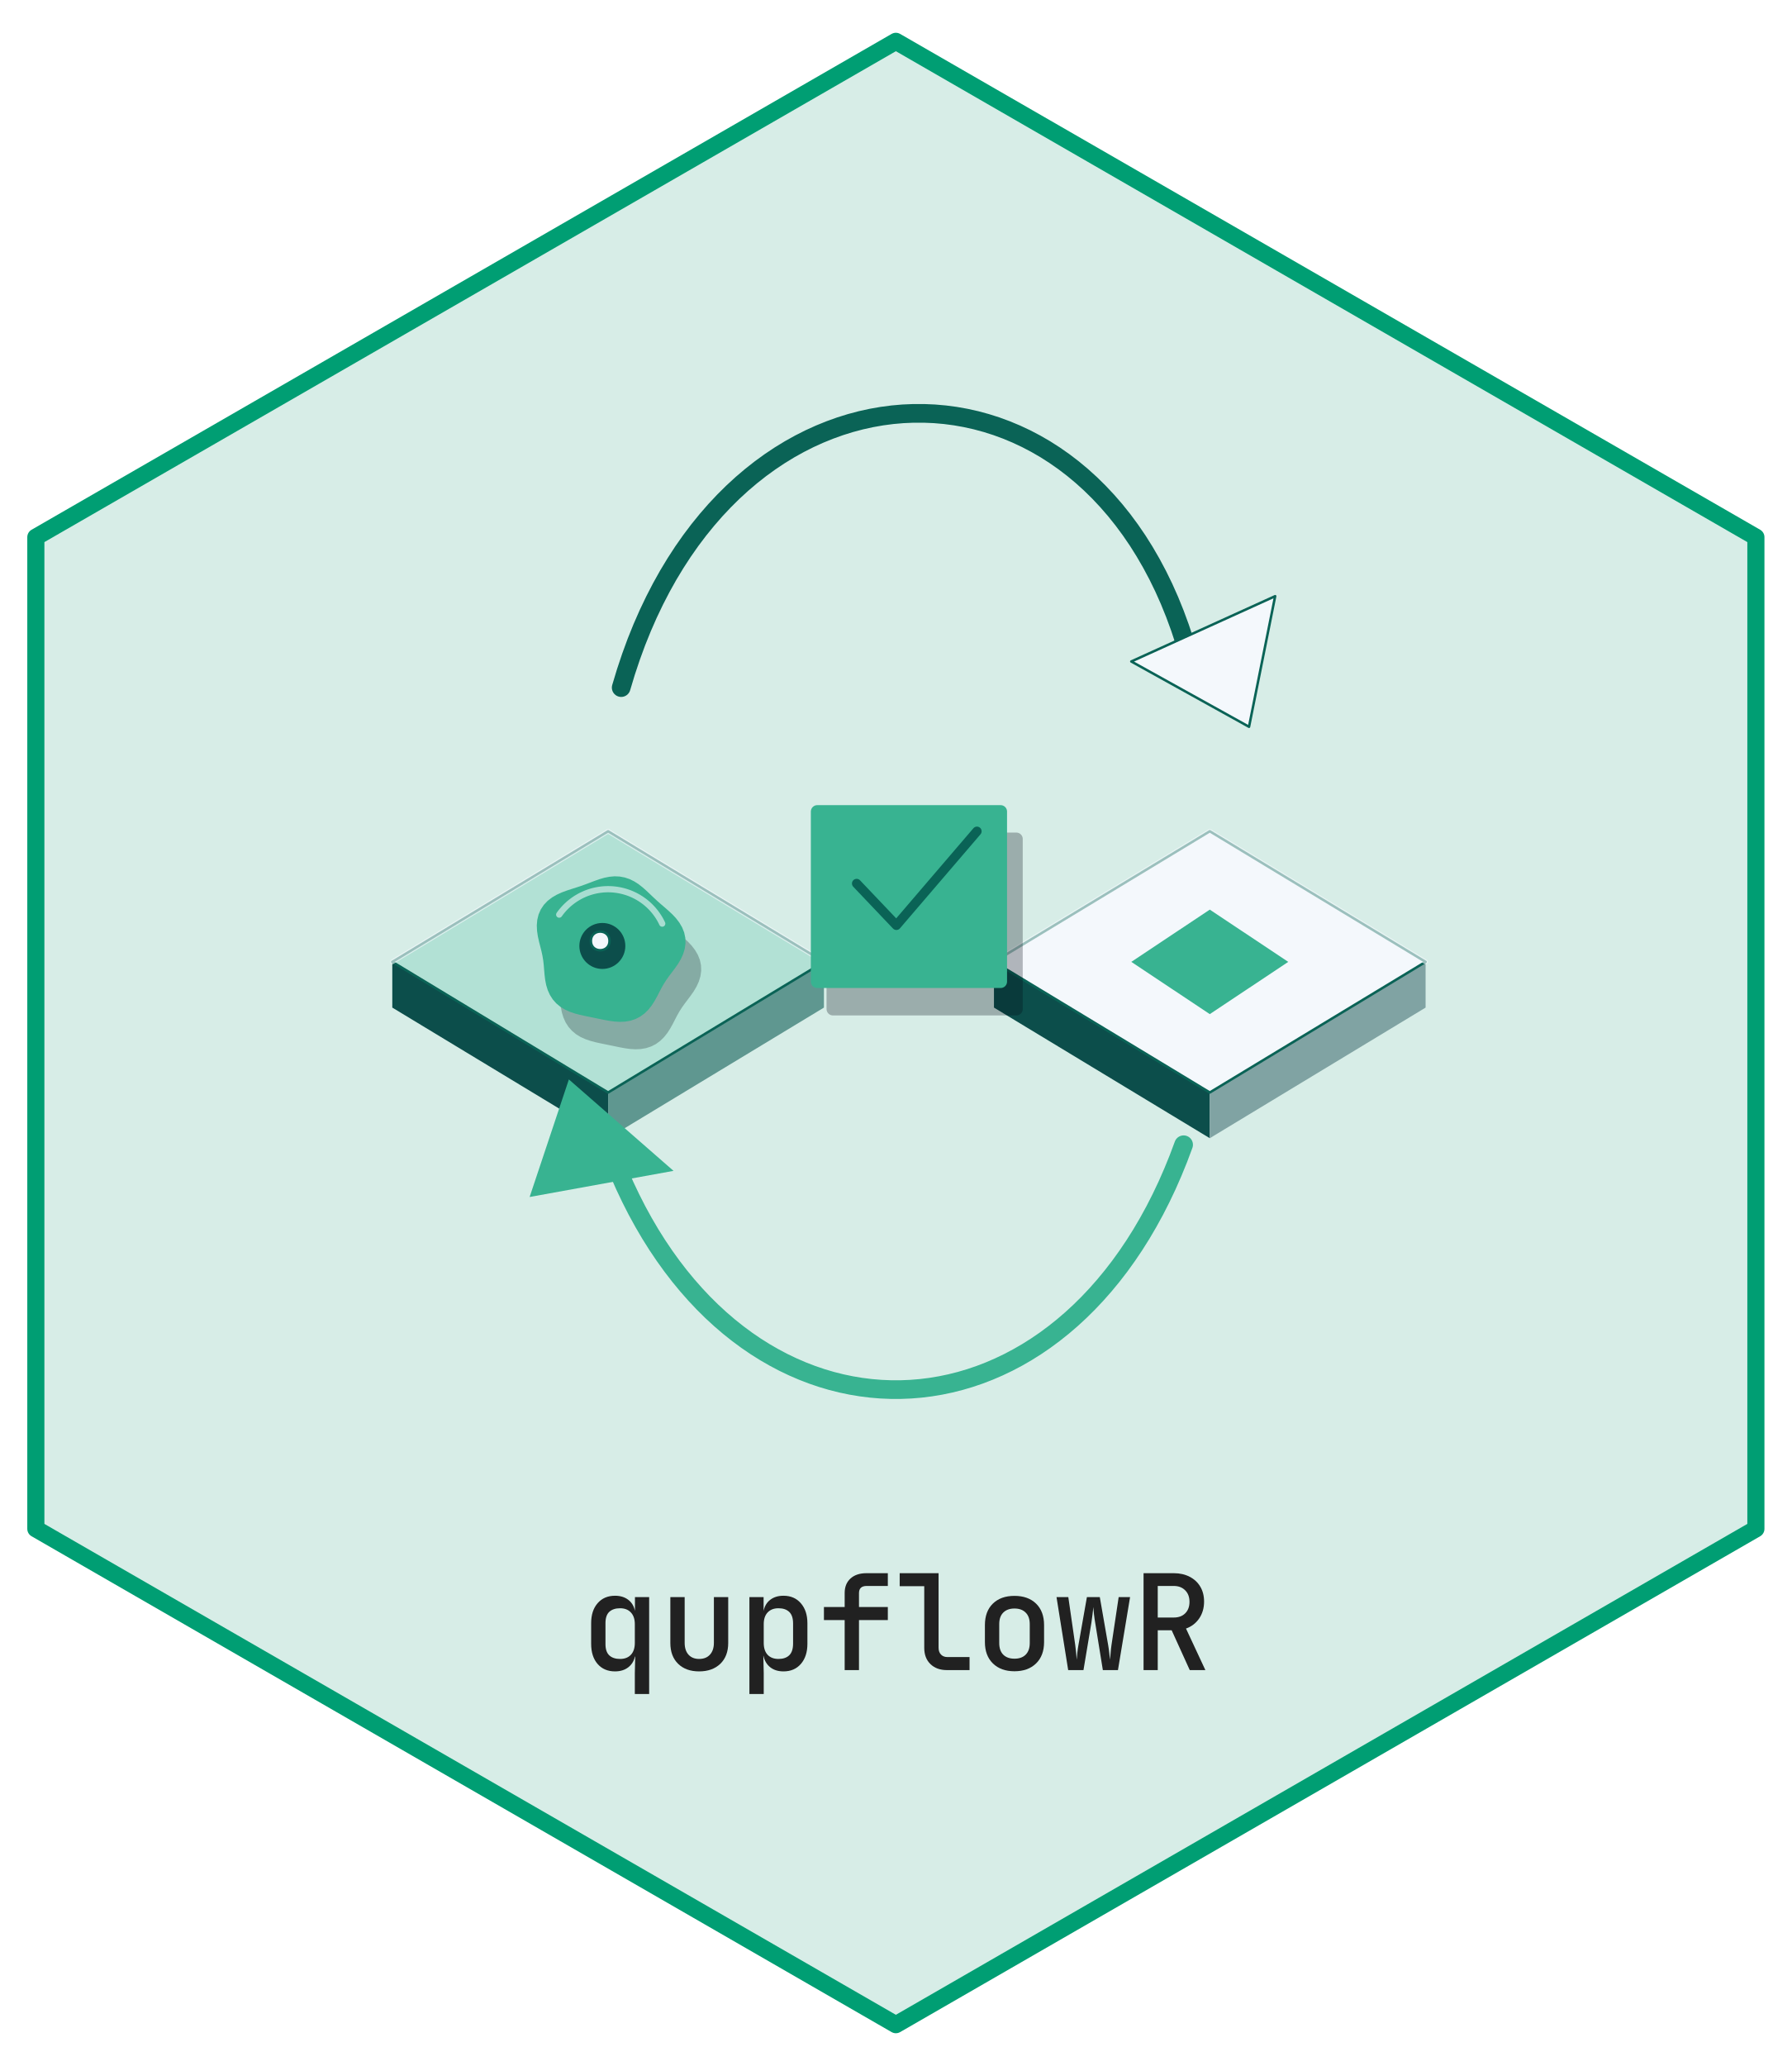
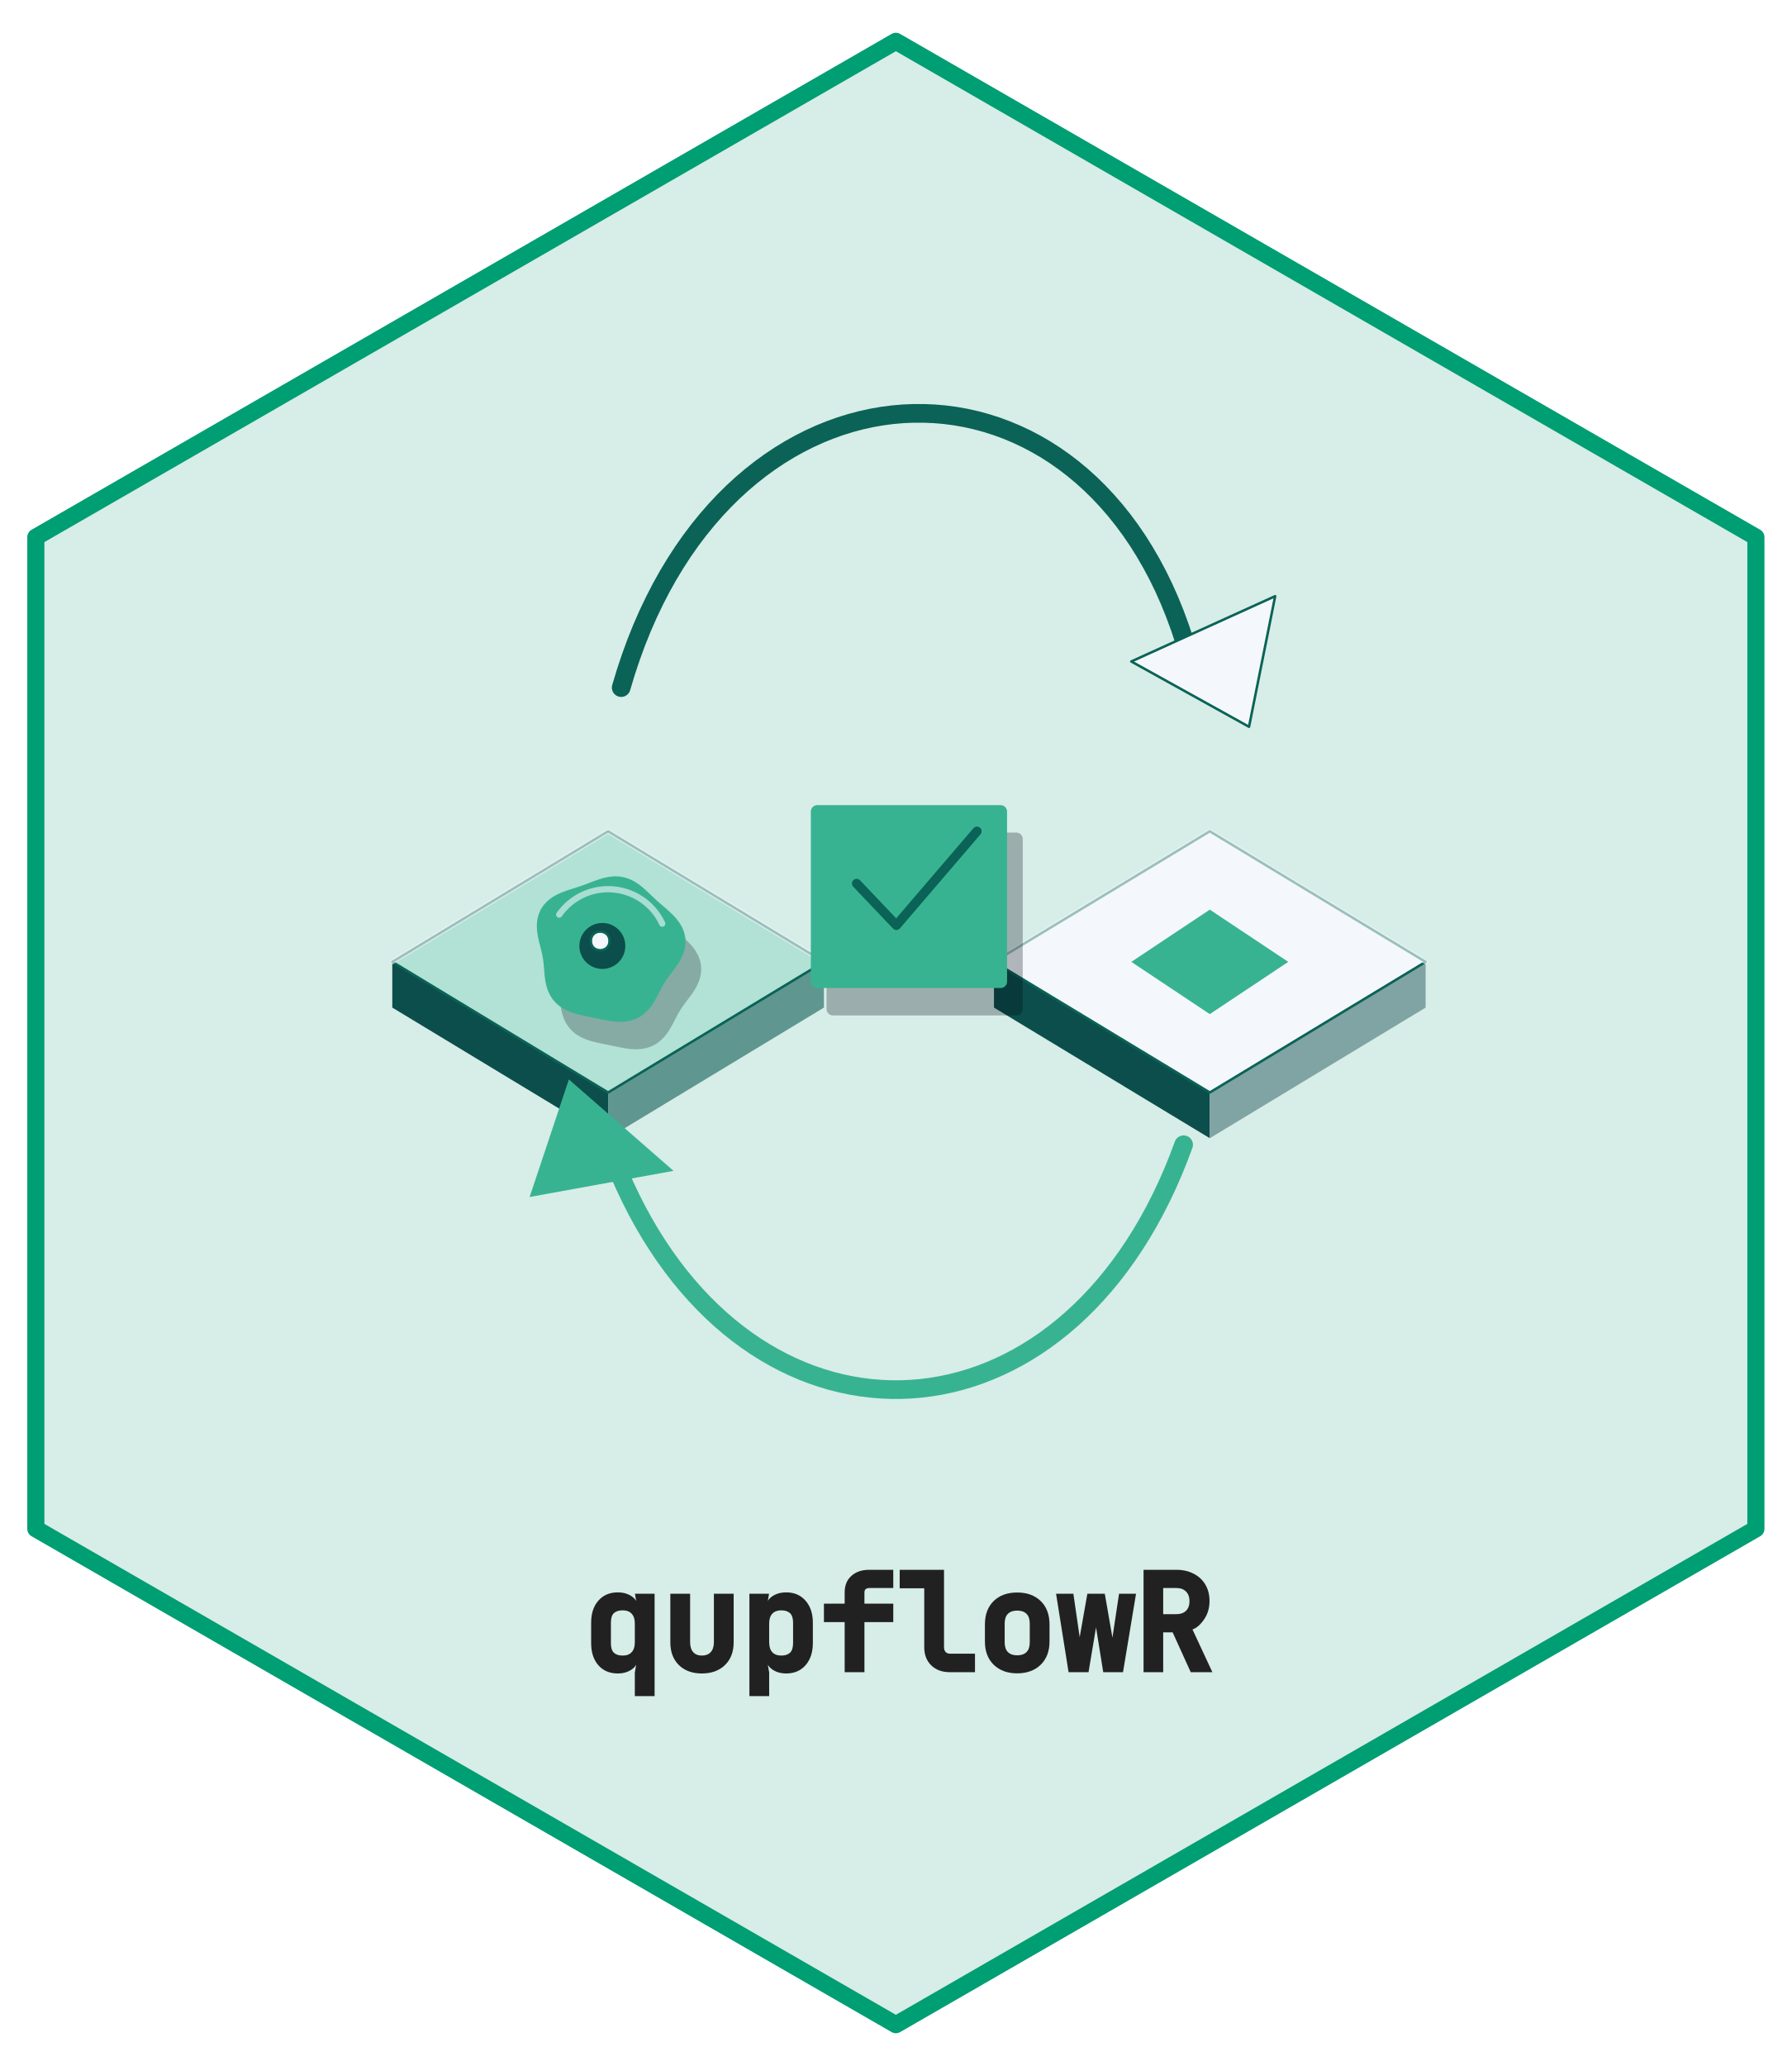
- <svg xmlns="http://www.w3.org/2000/svg" xmlns:xlink="http://www.w3.org/1999/xlink" width="432pt" height="498pt" viewBox="0 0 432 498">
+ <svg xmlns="http://www.w3.org/2000/svg" xmlns:xlink="http://www.w3.org/1999/xlink" width="432" height="498" viewBox="0 0 432 498">
  <defs>
    <g>
      <g id="glyph-0-0">
-         <path d="M 13.062 5.766 L 13.062 0.734 L 13.156 -3.266 L 13.094 -3.266 C 12.832 -2.148 12.281 -1.273 11.438 -0.641 C 10.594 -0.004 9.539 0.312 8.281 0.312 C 6.531 0.312 5.133 -0.281 4.094 -1.469 C 3.051 -2.664 2.531 -4.289 2.531 -6.344 L 2.531 -11.297 C 2.531 -13.328 3.051 -14.938 4.094 -16.125 C 5.133 -17.32 6.531 -17.922 8.281 -17.922 C 9.562 -17.922 10.625 -17.598 11.469 -16.953 C 12.312 -16.316 12.852 -15.422 13.094 -14.266 L 13.094 -17.594 L 16.516 -17.594 L 16.516 5.766 Z M 9.5 -2.688 C 10.613 -2.688 11.484 -3.02 12.109 -3.688 C 12.742 -4.363 13.062 -5.32 13.062 -6.562 L 13.062 -11.078 C 13.062 -12.285 12.742 -13.223 12.109 -13.891 C 11.484 -14.566 10.613 -14.906 9.5 -14.906 C 8.395 -14.906 7.531 -14.617 6.906 -14.047 C 6.289 -13.473 5.984 -12.566 5.984 -11.328 L 5.984 -6.266 C 5.984 -5.035 6.289 -4.129 6.906 -3.547 C 7.531 -2.973 8.395 -2.688 9.5 -2.688 Z M 9.5 -2.688 " />
+         <path d="M 13.062 5.766 L 13.062 0.078 L 13.75 -3.859 L 13.812 -3.844 C 13.895 -2.531 13.453 -1.508 12.484 -0.781 C 11.523 -0.051 10.344 0.312 8.938 0.312 C 6.988 0.312 5.43 -0.348 4.266 -1.672 C 3.109 -3.004 2.531 -4.781 2.531 -7 L 2.531 -11.953 C 2.531 -14.148 3.109 -15.91 4.266 -17.234 C 5.43 -18.566 6.988 -19.234 8.938 -19.234 C 10.363 -19.234 11.562 -18.863 12.531 -18.125 C 13.5 -17.395 13.906 -16.328 13.75 -14.922 L 13.094 -18.906 L 17.828 -18.906 L 17.828 5.766 Z M 10.156 -4 C 11.082 -4 11.797 -4.27 12.297 -4.812 C 12.805 -5.352 13.062 -6.156 13.062 -7.219 L 13.062 -11.734 C 13.062 -12.766 12.805 -13.551 12.297 -14.094 C 11.797 -14.633 11.082 -14.906 10.156 -14.906 C 9.219 -14.906 8.504 -14.68 8.016 -14.234 C 7.535 -13.785 7.297 -13.035 7.297 -11.984 L 7.297 -6.922 C 7.297 -5.879 7.539 -5.129 8.031 -4.672 C 8.52 -4.223 9.227 -4 10.156 -4 Z M 10.156 -4 " />
      </g>
      <g id="glyph-0-1">
-         <path d="M 9.562 0.312 C 7.438 0.312 5.75 -0.297 4.5 -1.516 C 3.25 -2.742 2.625 -4.414 2.625 -6.531 L 2.625 -17.594 L 6.078 -17.594 L 6.078 -6.562 C 6.078 -5.363 6.383 -4.414 7 -3.719 C 7.625 -3.031 8.477 -2.688 9.562 -2.688 C 10.676 -2.688 11.547 -3.031 12.172 -3.719 C 12.805 -4.414 13.125 -5.363 13.125 -6.562 L 13.125 -17.594 L 16.578 -17.594 L 16.578 -6.531 C 16.578 -4.414 15.941 -2.742 14.672 -1.516 C 13.398 -0.297 11.695 0.312 9.562 0.312 Z M 9.562 0.312 " />
+         <path d="M 10.219 0.312 C 7.914 0.312 6.07 -0.359 4.688 -1.703 C 3.312 -3.055 2.625 -4.883 2.625 -7.188 L 2.625 -18.906 L 7.391 -18.906 L 7.391 -7.219 C 7.391 -6.188 7.641 -5.391 8.141 -4.828 C 8.641 -4.273 9.332 -4 10.219 -4 C 11.133 -4 11.848 -4.273 12.359 -4.828 C 12.867 -5.391 13.125 -6.188 13.125 -7.219 L 13.125 -18.906 L 17.891 -18.906 L 17.891 -7.188 C 17.891 -4.883 17.188 -3.055 15.781 -1.703 C 14.383 -0.359 12.531 0.312 10.219 0.312 Z M 10.219 0.312 " />
      </g>
      <g id="glyph-0-2">
-         <path d="M 2.688 5.766 L 2.688 -17.594 L 6.109 -17.594 L 6.109 -14.266 C 6.348 -15.422 6.883 -16.316 7.719 -16.953 C 8.562 -17.598 9.625 -17.922 10.906 -17.922 C 12.656 -17.922 14.051 -17.316 15.094 -16.109 C 16.145 -14.898 16.672 -13.297 16.672 -11.297 L 16.672 -6.344 C 16.672 -4.312 16.145 -2.691 15.094 -1.484 C 14.051 -0.285 12.656 0.312 10.906 0.312 C 9.625 0.312 8.555 -0.02 7.703 -0.688 C 6.859 -1.363 6.316 -2.285 6.078 -3.453 L 6.047 -3.453 L 6.141 0.734 L 6.141 5.766 Z M 9.703 -2.688 C 10.805 -2.688 11.664 -2.977 12.281 -3.562 C 12.906 -4.156 13.219 -5.102 13.219 -6.406 L 13.219 -11.234 C 13.219 -12.516 12.906 -13.445 12.281 -14.031 C 11.664 -14.613 10.805 -14.906 9.703 -14.906 C 8.586 -14.906 7.711 -14.566 7.078 -13.891 C 6.453 -13.223 6.141 -12.285 6.141 -11.078 L 6.141 -6.562 C 6.141 -5.32 6.453 -4.363 7.078 -3.688 C 7.711 -3.02 8.586 -2.688 9.703 -2.688 Z M 9.703 -2.688 " />
+         <path d="M 2.688 5.766 L 2.688 -18.906 L 7.422 -18.906 L 6.766 -14.922 C 6.609 -16.328 7.008 -17.395 7.969 -18.125 C 8.938 -18.863 10.133 -19.234 11.562 -19.234 C 13.508 -19.234 15.066 -18.562 16.234 -17.219 C 17.398 -15.875 17.984 -14.117 17.984 -11.953 L 17.984 -7 C 17.984 -4.801 17.398 -3.031 16.234 -1.688 C 15.066 -0.352 13.508 0.312 11.562 0.312 C 10.125 0.312 8.922 -0.07 7.953 -0.844 C 6.984 -1.613 6.566 -2.691 6.703 -4.078 L 6.734 -4.078 L 7.453 0.078 L 7.453 5.766 Z M 10.359 -4 C 11.285 -4 11.992 -4.227 12.484 -4.688 C 12.973 -5.156 13.219 -5.945 13.219 -7.062 L 13.219 -11.891 C 13.219 -12.984 12.973 -13.758 12.484 -14.219 C 11.992 -14.676 11.285 -14.906 10.359 -14.906 C 9.43 -14.906 8.711 -14.633 8.203 -14.094 C 7.703 -13.551 7.453 -12.766 7.453 -11.734 L 7.453 -7.219 C 7.453 -6.156 7.703 -5.352 8.203 -4.812 C 8.711 -4.27 9.43 -4 10.359 -4 Z M 10.359 -4 " />
      </g>
      <g id="glyph-0-3">
-         <path d="M 6.656 0 L 6.656 -12.062 L 1.656 -12.062 L 1.656 -15.203 L 6.656 -15.203 L 6.656 -18.594 C 6.656 -20.062 7.125 -21.223 8.062 -22.078 C 9 -22.93 10.281 -23.359 11.906 -23.359 L 17.062 -23.359 L 17.062 -20.281 L 11.969 -20.281 C 10.727 -20.281 10.109 -19.707 10.109 -18.562 L 10.109 -15.203 L 17.062 -15.203 L 17.062 -12.062 L 10.109 -12.062 L 10.109 0 Z M 6.656 0 " />
+         <path d="M 6.656 0 L 6.656 -12.062 L 1.656 -12.062 L 1.656 -16.516 L 6.656 -16.516 L 6.656 -19.25 C 6.656 -20.914 7.191 -22.234 8.266 -23.203 C 9.336 -24.18 10.77 -24.672 12.562 -24.672 L 18.375 -24.672 L 18.375 -20.281 L 12.625 -20.281 C 11.82 -20.281 11.422 -19.926 11.422 -19.219 L 11.422 -16.516 L 18.375 -16.516 L 18.375 -12.062 L 11.422 -12.062 L 11.422 0 Z M 6.656 0 " />
      </g>
      <g id="glyph-0-4">
-         <path d="M 12.312 0 C 10.656 0 9.328 -0.484 8.328 -1.453 C 7.336 -2.422 6.844 -3.719 6.844 -5.344 L 6.844 -20.219 L 0.922 -20.219 L 0.922 -23.359 L 10.297 -23.359 L 10.297 -5.406 C 10.297 -4.707 10.488 -4.156 10.875 -3.75 C 11.258 -3.344 11.785 -3.141 12.453 -3.141 L 17.766 -3.141 L 17.766 0 Z M 12.312 0 " />
+         <path d="M 12.969 0 C 11.133 0 9.656 -0.547 8.531 -1.641 C 7.406 -2.734 6.844 -4.188 6.844 -6 L 6.844 -20.219 L 0.922 -20.219 L 0.922 -24.672 L 11.609 -24.672 L 11.609 -6.062 C 11.609 -5.539 11.738 -5.141 12 -4.859 C 12.258 -4.586 12.629 -4.453 13.109 -4.453 L 19.078 -4.453 L 19.078 0 Z M 12.969 0 " />
      </g>
      <g id="glyph-0-5">
-         <path d="M 9.594 0.281 C 7.426 0.281 5.695 -0.344 4.406 -1.594 C 3.113 -2.852 2.469 -4.57 2.469 -6.75 L 2.469 -10.844 C 2.469 -13.039 3.102 -14.766 4.375 -16.016 C 5.656 -17.266 7.395 -17.891 9.594 -17.891 C 11.789 -17.891 13.531 -17.266 14.812 -16.016 C 16.094 -14.766 16.734 -13.039 16.734 -10.844 L 16.734 -6.75 C 16.734 -4.57 16.086 -2.852 14.797 -1.594 C 13.504 -0.344 11.77 0.281 9.594 0.281 Z M 9.594 -2.75 C 10.75 -2.75 11.648 -3.07 12.297 -3.719 C 12.953 -4.375 13.281 -5.312 13.281 -6.531 L 13.281 -11.078 C 13.281 -12.285 12.953 -13.211 12.297 -13.859 C 11.648 -14.516 10.75 -14.844 9.594 -14.844 C 8.445 -14.844 7.547 -14.516 6.891 -13.859 C 6.242 -13.211 5.922 -12.285 5.922 -11.078 L 5.922 -6.531 C 5.922 -5.312 6.242 -4.375 6.891 -3.719 C 7.547 -3.07 8.445 -2.75 9.594 -2.75 Z M 9.594 -2.75 " />
+         <path d="M 10.25 0.281 C 7.906 0.281 6.02 -0.406 4.594 -1.781 C 3.176 -3.164 2.469 -5.039 2.469 -7.406 L 2.469 -11.5 C 2.469 -13.883 3.172 -15.766 4.578 -17.141 C 5.984 -18.516 7.875 -19.203 10.25 -19.203 C 12.625 -19.203 14.516 -18.516 15.922 -17.141 C 17.336 -15.766 18.047 -13.883 18.047 -11.5 L 18.047 -7.406 C 18.047 -5.039 17.332 -3.164 15.906 -1.781 C 14.488 -0.406 12.602 0.281 10.25 0.281 Z M 10.25 -4.062 C 11.227 -4.062 11.977 -4.32 12.5 -4.844 C 13.02 -5.363 13.281 -6.145 13.281 -7.188 L 13.281 -11.734 C 13.281 -12.766 13.02 -13.539 12.5 -14.062 C 11.977 -14.582 11.227 -14.844 10.25 -14.844 C 9.281 -14.844 8.535 -14.582 8.016 -14.062 C 7.492 -13.539 7.234 -12.766 7.234 -11.734 L 7.234 -7.188 C 7.234 -6.145 7.492 -5.363 8.016 -4.844 C 8.535 -4.32 9.281 -4.062 10.25 -4.062 Z M 10.25 -4.062 " />
      </g>
      <g id="glyph-0-6">
-         <path d="M 3.547 0 L 0.734 -17.594 L 3.578 -17.594 L 5.25 -6.016 C 5.332 -5.441 5.406 -4.816 5.469 -4.141 C 5.531 -3.473 5.57 -2.926 5.594 -2.5 C 5.633 -2.926 5.688 -3.473 5.75 -4.141 C 5.82 -4.816 5.91 -5.441 6.016 -6.016 L 8.062 -17.594 L 11.172 -17.594 L 13.188 -6.016 C 13.289 -5.441 13.379 -4.816 13.453 -4.141 C 13.523 -3.473 13.582 -2.926 13.625 -2.5 C 13.676 -2.926 13.727 -3.473 13.781 -4.141 C 13.832 -4.816 13.898 -5.441 13.984 -6.016 L 15.719 -17.594 L 18.469 -17.594 L 15.547 0 L 11.906 0 L 10.047 -11.484 C 9.941 -12.086 9.848 -12.75 9.766 -13.469 C 9.691 -14.195 9.633 -14.773 9.594 -15.203 C 9.57 -14.773 9.516 -14.195 9.422 -13.469 C 9.328 -12.75 9.238 -12.086 9.156 -11.484 L 7.234 0 Z M 3.547 0 " />
+         <path d="M 3.641 0 L 0.625 -18.906 L 4.797 -18.906 L 6.562 -6.766 C 6.645 -6.18 6.719 -5.547 6.781 -4.859 C 6.844 -4.18 6.664 -3.613 6.25 -3.156 C 5.852 -3.625 5.688 -4.195 5.75 -4.875 C 5.82 -5.562 5.914 -6.195 6.031 -6.781 L 8.172 -18.906 L 12.375 -18.906 L 14.484 -6.781 C 14.598 -6.195 14.691 -5.562 14.766 -4.875 C 14.836 -4.195 14.676 -3.625 14.281 -3.156 C 13.895 -3.625 13.727 -4.195 13.781 -4.875 C 13.832 -5.551 13.898 -6.18 13.984 -6.766 L 15.812 -18.906 L 19.906 -18.906 L 16.766 0 L 12 0 L 10.062 -12.031 C 9.945 -12.645 9.848 -13.316 9.766 -14.047 C 9.691 -14.785 9.852 -15.391 10.25 -15.859 C 10.664 -15.391 10.828 -14.785 10.734 -14.047 C 10.641 -13.316 10.551 -12.648 10.469 -12.047 L 8.453 0 Z M 3.641 0 " />
      </g>
      <g id="glyph-0-7">
-         <path d="M 2.719 0 L 2.719 -23.359 L 10.016 -23.359 C 11.461 -23.359 12.734 -23.07 13.828 -22.5 C 14.93 -21.938 15.785 -21.145 16.391 -20.125 C 17.004 -19.102 17.312 -17.898 17.312 -16.516 C 17.312 -14.953 16.914 -13.594 16.125 -12.438 C 15.332 -11.289 14.273 -10.484 12.953 -10.016 L 17.625 0 L 13.859 0 L 9.5 -9.594 L 6.141 -9.594 L 6.141 0 Z M 6.141 -12.672 L 10.016 -12.672 C 11.172 -12.672 12.086 -13.008 12.766 -13.688 C 13.453 -14.375 13.797 -15.297 13.797 -16.453 C 13.797 -17.617 13.445 -18.547 12.75 -19.234 C 12.062 -19.93 11.148 -20.281 10.016 -20.281 L 6.141 -20.281 Z M 6.141 -12.672 " />
+         <path d="M 2.719 0 L 2.719 -24.672 L 10.672 -24.672 C 12.223 -24.672 13.598 -24.359 14.797 -23.734 C 16.004 -23.117 16.941 -22.25 17.609 -21.125 C 18.285 -20 18.625 -18.68 18.625 -17.172 C 18.625 -15.473 18.188 -13.988 17.312 -12.719 C 16.445 -11.457 15.516 -10.648 14.516 -10.297 L 19.312 0 L 14.094 0 L 9.734 -9.594 L 7.453 -9.594 L 7.453 0 Z M 7.453 -13.984 L 10.672 -13.984 C 11.648 -13.984 12.414 -14.258 12.969 -14.812 C 13.52 -15.363 13.797 -16.129 13.797 -17.109 C 13.797 -18.098 13.516 -18.875 12.953 -19.438 C 12.391 -20 11.629 -20.281 10.672 -20.281 L 7.453 -20.281 Z M 7.453 -13.984 " />
      </g>
    </g>
  </defs>
  <path fill-rule="nonzero" fill="rgb(84.314%, 92.941%, 90.588%)" fill-opacity="1" stroke-width="4.125" stroke-linecap="round" stroke-linejoin="round" stroke="rgb(0%, 61.961%, 45.098%)" stroke-opacity="1" stroke-miterlimit="10" d="M 216 9.961 L 423.359 129.48 L 423.359 368.52 L 216 488.039 L 8.641 368.52 L 8.641 129.48 Z M 216 9.961 " />
  <path fill-rule="nonzero" fill="rgb(4.706%, 30.588%, 29.412%)" fill-opacity="1" d="M 94.586 231.855 L 146.621 263.34 L 146.621 274.359 L 94.586 242.875 Z M 94.586 231.855 " />
  <path fill-rule="nonzero" fill="rgb(37.255%, 59.216%, 56.471%)" fill-opacity="1" d="M 146.621 263.34 L 198.656 231.855 L 198.656 242.875 L 146.621 274.359 Z M 146.621 263.34 " />
  <path fill-rule="nonzero" fill="rgb(69.804%, 88.235%, 83.529%)" fill-opacity="1" stroke-width="0.6" stroke-linecap="round" stroke-linejoin="round" stroke="rgb(3.922%, 38.824%, 33.725%)" stroke-opacity="1" stroke-miterlimit="10" d="M 94.586 231.855 L 146.621 200.375 L 198.656 231.855 L 146.621 263.34 Z M 94.586 231.855 " />
  <path fill="none" stroke-width="1.125" stroke-linecap="round" stroke-linejoin="round" stroke="rgb(95.686%, 97.255%, 98.824%)" stroke-opacity="0.62" stroke-miterlimit="10" d="M 94.586 231.855 L 146.621 200.375 L 198.656 231.855 " />
  <path fill-rule="nonzero" fill="rgb(1.176%, 3.922%, 7.059%)" fill-opacity="0.251" d="M 168.879 235.32 L 169.062 234.004 L 169.016 232.68 L 168.742 231.383 L 168.25 230.152 L 167.578 229.004 L 166.77 227.953 L 165.875 227 L 164.941 226.125 L 164.008 225.309 L 163.094 224.52 L 162.211 223.742 L 161.355 222.949 L 160.508 222.137 L 159.641 221.32 L 158.734 220.516 L 157.77 219.754 L 156.727 219.082 L 155.609 218.527 L 154.426 218.125 L 153.199 217.898 L 151.953 217.844 L 150.711 217.949 L 149.496 218.191 L 148.316 218.535 L 147.18 218.934 L 146.07 219.355 L 144.977 219.77 L 143.879 220.16 L 142.758 220.531 L 141.605 220.895 L 140.418 221.285 L 139.211 221.734 L 138.016 222.277 L 136.867 222.949 L 135.816 223.766 L 134.902 224.73 L 134.168 225.832 L 133.641 227.051 L 133.324 228.344 L 133.211 229.676 L 133.27 231.004 L 133.465 232.305 L 133.738 233.551 L 134.043 234.742 L 134.332 235.887 L 134.574 237 L 134.758 238.105 L 134.883 239.23 L 134.98 240.383 L 135.082 241.578 L 135.23 242.805 L 135.473 244.043 L 135.844 245.266 L 136.371 246.438 L 137.059 247.516 L 137.91 248.473 L 138.895 249.293 L 139.984 249.961 L 141.148 250.488 L 142.348 250.898 L 143.559 251.223 L 144.762 251.488 L 145.949 251.73 L 147.125 251.973 L 148.305 252.215 L 149.496 252.461 L 150.711 252.684 L 151.957 252.852 L 153.23 252.926 L 154.512 252.867 L 155.773 252.648 L 156.996 252.246 L 158.137 251.664 L 159.176 250.906 L 160.094 250.008 L 160.891 249.008 L 161.578 247.945 L 162.18 246.867 L 162.727 245.805 L 163.258 244.781 L 163.812 243.801 L 164.418 242.855 L 165.078 241.926 L 165.793 240.98 L 166.535 239.992 L 167.27 238.941 L 167.938 237.809 L 168.492 236.598 Z M 168.879 235.32 " />
  <path fill-rule="nonzero" fill="rgb(21.961%, 70.196%, 56.863%)" fill-opacity="1" d="M 165.098 228.707 L 165.277 227.391 L 165.234 226.066 L 164.957 224.773 L 164.465 223.539 L 163.793 222.391 L 162.988 221.34 L 162.094 220.387 L 161.156 219.512 L 160.223 218.695 L 159.309 217.91 L 158.426 217.129 L 157.57 216.336 L 156.723 215.527 L 155.859 214.707 L 154.953 213.902 L 153.984 213.145 L 152.941 212.469 L 151.824 211.914 L 150.645 211.516 L 149.418 211.285 L 148.168 211.23 L 146.93 211.34 L 145.711 211.582 L 144.531 211.922 L 143.395 212.324 L 142.285 212.742 L 141.191 213.156 L 140.094 213.551 L 138.973 213.918 L 137.82 214.285 L 136.633 214.672 L 135.426 215.121 L 134.23 215.668 L 133.086 216.336 L 132.031 217.152 L 131.117 218.117 L 130.383 219.223 L 129.855 220.438 L 129.539 221.734 L 129.426 223.062 L 129.488 224.395 L 129.68 225.691 L 129.953 226.941 L 130.258 228.133 L 130.547 229.273 L 130.789 230.387 L 130.973 231.496 L 131.102 232.617 L 131.195 233.773 L 131.297 234.965 L 131.445 236.191 L 131.688 237.434 L 132.059 238.656 L 132.586 239.824 L 133.277 240.906 L 134.125 241.863 L 135.109 242.68 L 136.203 243.348 L 137.363 243.879 L 138.566 244.289 L 139.773 244.609 L 140.977 244.879 L 142.164 245.121 L 143.34 245.359 L 144.52 245.605 L 145.711 245.848 L 146.93 246.07 L 148.176 246.238 L 149.445 246.312 L 150.727 246.258 L 151.992 246.039 L 153.211 245.637 L 154.352 245.051 L 155.391 244.293 L 156.312 243.395 L 157.109 242.395 L 157.793 241.336 L 158.395 240.258 L 158.941 239.195 L 159.473 238.172 L 160.031 237.191 L 160.633 236.246 L 161.293 235.312 L 162.008 234.367 L 162.754 233.383 L 163.484 232.328 L 164.156 231.195 L 164.707 229.984 Z M 165.098 228.707 " />
  <path fill="none" stroke-width="1.5" stroke-linecap="round" stroke-linejoin="round" stroke="rgb(95.686%, 97.255%, 98.824%)" stroke-opacity="0.6" stroke-miterlimit="10" d="M 159.668 222.633 L 159.504 222.293 L 159.328 221.953 L 159.145 221.617 L 158.949 221.289 L 158.75 220.965 L 158.539 220.648 L 158.32 220.336 L 158.094 220.027 L 157.859 219.727 L 157.617 219.434 L 157.367 219.145 L 157.109 218.863 L 156.844 218.59 L 156.574 218.324 L 156.293 218.062 L 156.008 217.812 L 155.715 217.566 L 155.418 217.332 L 155.109 217.102 L 154.801 216.883 L 154.484 216.668 L 154.16 216.465 L 153.832 216.27 L 153.5 216.082 L 153.164 215.906 L 152.82 215.738 L 152.473 215.578 L 152.121 215.426 L 151.77 215.285 L 151.41 215.156 L 151.047 215.031 L 150.684 214.922 L 150.316 214.816 L 149.945 214.727 L 149.574 214.641 L 149.199 214.57 L 148.824 214.504 L 148.445 214.453 L 148.066 214.41 L 147.684 214.375 L 147.305 214.352 L 146.922 214.34 L 146.543 214.336 L 146.16 214.344 L 145.777 214.359 L 145.398 214.387 L 145.02 214.426 L 144.641 214.473 L 144.262 214.531 L 143.887 214.598 L 143.512 214.676 L 143.141 214.762 L 142.773 214.859 L 142.406 214.965 L 142.043 215.082 L 141.684 215.207 L 141.324 215.344 L 140.973 215.488 L 140.625 215.645 L 140.277 215.805 L 139.938 215.977 L 139.602 216.16 L 139.273 216.352 L 138.945 216.547 L 138.625 216.758 L 138.312 216.973 L 138.004 217.195 L 137.699 217.43 L 137.402 217.668 L 137.113 217.914 L 136.832 218.172 L 136.555 218.434 L 136.285 218.703 L 136.023 218.98 L 135.77 219.266 L 135.52 219.555 L 135.281 219.852 L 135.051 220.156 L 134.828 220.465 " />
  <path fill-rule="nonzero" fill="rgb(4.706%, 30.588%, 29.412%)" fill-opacity="1" d="M 150.773 228.016 C 150.773 231.074 148.293 233.559 145.234 233.559 C 142.172 233.559 139.691 231.074 139.691 228.016 C 139.691 224.957 142.172 222.477 145.234 222.477 C 148.293 222.477 150.773 224.957 150.773 228.016 " />
  <path fill-rule="nonzero" fill="rgb(95.686%, 97.255%, 98.824%)" fill-opacity="1" stroke-width="0.6" stroke-linecap="round" stroke-linejoin="round" stroke="rgb(3.922%, 38.824%, 33.725%)" stroke-opacity="1" stroke-miterlimit="10" d="M 146.965 226.805 C 146.965 229.805 142.461 229.805 142.461 226.805 C 142.461 223.801 146.965 223.801 146.965 226.805 " />
  <path fill-rule="nonzero" fill="rgb(4.706%, 30.588%, 29.412%)" fill-opacity="1" d="M 239.652 231.855 L 291.688 263.34 L 291.688 274.359 L 239.652 242.875 Z M 239.652 231.855 " />
  <path fill-rule="nonzero" fill="rgb(50.196%, 63.922%, 63.922%)" fill-opacity="1" d="M 291.688 263.34 L 343.723 231.855 L 343.723 242.875 L 291.688 274.359 Z M 291.688 263.34 " />
  <path fill-rule="nonzero" fill="rgb(95.686%, 97.255%, 98.824%)" fill-opacity="1" stroke-width="0.6" stroke-linecap="round" stroke-linejoin="round" stroke="rgb(3.922%, 38.824%, 33.725%)" stroke-opacity="1" stroke-miterlimit="10" d="M 239.652 231.855 L 291.688 200.375 L 343.723 231.855 L 291.688 263.34 Z M 239.652 231.855 " />
  <path fill="none" stroke-width="1.125" stroke-linecap="round" stroke-linejoin="round" stroke="rgb(95.686%, 97.255%, 98.824%)" stroke-opacity="0.62" stroke-miterlimit="10" d="M 239.652 231.855 L 291.688 200.375 L 343.723 231.855 " />
  <path fill-rule="nonzero" fill="rgb(21.961%, 70.196%, 56.863%)" fill-opacity="1" d="M 272.766 231.855 L 291.688 219.262 L 310.609 231.855 L 291.688 244.449 Z M 272.766 231.855 " />
  <path fill="none" stroke-width="4.5" stroke-linecap="round" stroke-linejoin="round" stroke="rgb(3.922%, 38.824%, 33.725%)" stroke-opacity="1" stroke-miterlimit="10" d="M 149.773 165.742 L 150.914 161.965 L 152.141 158.297 L 153.445 154.742 L 154.832 151.301 L 156.297 147.965 L 157.836 144.746 L 159.445 141.633 L 161.121 138.633 L 162.867 135.746 L 164.672 132.969 L 166.543 130.301 L 168.469 127.746 L 170.453 125.305 L 172.488 122.969 L 174.574 120.75 L 176.707 118.637 L 178.887 116.637 L 181.109 114.75 L 183.367 112.973 L 185.668 111.305 L 188 109.75 L 190.363 108.305 L 192.758 106.973 L 195.176 105.75 L 197.621 104.641 L 200.086 103.641 L 202.57 102.75 L 205.066 101.973 L 207.582 101.305 L 210.105 100.75 L 212.637 100.305 L 215.172 99.973 L 217.711 99.75 L 220.25 99.641 L 222.785 99.641 L 225.316 99.75 L 227.84 99.973 L 230.355 100.305 L 232.852 100.75 L 235.336 101.305 L 237.801 101.973 L 240.246 102.75 L 242.664 103.641 L 245.059 104.641 L 247.422 105.75 L 249.754 106.973 L 252.055 108.305 L 254.312 109.75 L 256.535 111.305 L 258.715 112.973 L 260.848 114.75 L 262.934 116.637 L 264.969 118.637 L 266.953 120.75 L 268.879 122.969 L 270.75 125.305 L 272.555 127.746 L 274.301 130.301 L 275.977 132.969 L 277.586 135.746 L 279.125 138.633 L 280.59 141.633 L 281.977 144.746 L 283.281 147.965 L 284.508 151.301 L 285.648 154.742 L 286.699 158.297 L 287.664 161.965 L 288.531 165.742 " />
  <path fill-rule="nonzero" fill="rgb(95.686%, 97.255%, 98.824%)" fill-opacity="1" stroke-width="0.6" stroke-linecap="round" stroke-linejoin="round" stroke="rgb(3.922%, 38.824%, 33.725%)" stroke-opacity="1" stroke-miterlimit="10" d="M 272.766 159.445 L 301.148 175.188 L 307.453 143.703 Z M 272.766 159.445 " />
  <path fill="none" stroke-width="4.5" stroke-linecap="round" stroke-linejoin="round" stroke="rgb(21.961%, 70.196%, 56.863%)" stroke-opacity="1" stroke-miterlimit="10" d="M 285.379 275.934 L 284.113 279.305 L 282.777 282.578 L 281.383 285.754 L 279.922 288.828 L 278.406 291.805 L 276.828 294.68 L 275.199 297.457 L 273.512 300.137 L 271.773 302.715 L 269.988 305.195 L 268.152 307.574 L 266.27 309.855 L 264.344 312.039 L 262.379 314.121 L 260.371 316.105 L 258.324 317.992 L 256.242 319.777 L 254.125 321.461 L 251.977 323.051 L 249.797 324.539 L 247.59 325.926 L 245.355 327.215 L 243.098 328.406 L 240.816 329.496 L 238.516 330.488 L 236.195 331.383 L 233.859 332.176 L 231.508 332.871 L 229.145 333.465 L 226.77 333.961 L 224.383 334.359 L 221.992 334.656 L 219.598 334.855 L 217.199 334.953 L 214.801 334.953 L 212.402 334.855 L 210.008 334.656 L 207.617 334.359 L 205.23 333.961 L 202.855 333.465 L 200.492 332.871 L 198.141 332.176 L 195.805 331.383 L 193.484 330.488 L 191.184 329.496 L 188.902 328.406 L 186.645 327.215 L 184.41 325.926 L 182.203 324.539 L 180.023 323.051 L 177.875 321.461 L 175.758 319.777 L 173.676 317.992 L 171.629 316.105 L 169.621 314.121 L 167.656 312.039 L 165.73 309.855 L 163.848 307.574 L 162.012 305.195 L 160.227 302.715 L 158.488 300.137 L 156.801 297.457 L 155.172 294.68 L 153.594 291.805 L 152.078 288.828 L 150.617 285.754 L 149.223 282.578 L 147.887 279.305 L 146.621 275.934 " />
  <path fill-rule="nonzero" fill="rgb(21.961%, 70.196%, 56.863%)" fill-opacity="1" d="M 127.699 288.527 L 137.16 260.191 L 162.391 282.23 Z M 127.699 288.527 " />
  <path fill-rule="nonzero" fill="rgb(1.176%, 3.922%, 7.059%)" fill-opacity="0.278" d="M 200.828 244.766 L 245.047 244.766 L 244.984 244.766 L 245.234 244.754 L 245.477 244.703 L 245.707 244.617 L 245.922 244.492 L 246.117 244.336 L 246.281 244.148 L 246.414 243.938 L 246.512 243.711 L 246.57 243.469 L 246.59 243.223 L 246.59 202.23 L 246.57 201.984 L 246.512 201.742 L 246.414 201.516 L 246.281 201.305 L 246.117 201.117 L 245.922 200.961 L 245.707 200.836 L 245.477 200.75 L 245.234 200.699 L 245.047 200.688 L 200.828 200.688 L 201.016 200.699 L 200.766 200.688 L 200.52 200.719 L 200.281 200.789 L 200.059 200.895 L 199.852 201.035 L 199.676 201.207 L 199.523 201.406 L 199.41 201.625 L 199.332 201.863 L 199.289 202.105 L 199.285 202.23 L 199.285 243.223 L 199.289 243.098 L 199.289 243.348 L 199.332 243.59 L 199.41 243.828 L 199.523 244.047 L 199.676 244.246 L 199.852 244.418 L 200.059 244.559 L 200.281 244.664 L 200.52 244.734 L 200.766 244.766 Z M 200.828 244.766 " />
  <path fill-rule="nonzero" fill="rgb(21.961%, 70.196%, 56.863%)" fill-opacity="1" d="M 197.043 238.152 L 241.262 238.152 L 241.199 238.152 L 241.449 238.141 L 241.691 238.094 L 241.926 238.004 L 242.141 237.879 L 242.332 237.723 L 242.496 237.539 L 242.629 237.328 L 242.727 237.098 L 242.785 236.859 L 242.805 236.609 L 242.805 195.621 L 242.785 195.371 L 242.727 195.129 L 242.629 194.902 L 242.496 194.691 L 242.332 194.508 L 242.141 194.352 L 241.926 194.227 L 241.691 194.137 L 241.449 194.086 L 241.262 194.078 L 197.043 194.078 L 197.23 194.086 L 196.98 194.078 L 196.734 194.109 L 196.496 194.176 L 196.273 194.285 L 196.07 194.426 L 195.891 194.598 L 195.742 194.793 L 195.625 195.016 L 195.547 195.25 L 195.508 195.496 L 195.5 195.621 L 195.5 236.609 L 195.508 236.488 L 195.508 236.734 L 195.547 236.98 L 195.625 237.215 L 195.742 237.434 L 195.891 237.633 L 196.07 237.805 L 196.273 237.945 L 196.496 238.055 L 196.734 238.121 L 196.98 238.152 Z M 197.043 238.152 " />
  <path fill="none" stroke-width="2.25" stroke-linecap="round" stroke-linejoin="round" stroke="rgb(3.922%, 38.824%, 33.725%)" stroke-opacity="1" stroke-miterlimit="10" d="M 206.539 212.965 L 216.125 223.043 L 235.551 200.375 " />
  <g fill="rgb(12.941%, 12.941%, 12.941%)" fill-opacity="1">
-     <use xlink:href="#glyph-0-0" x="140" y="402.569" />
-     <use xlink:href="#glyph-0-1" x="159" y="402.569" />
-     <use xlink:href="#glyph-0-2" x="178" y="402.569" />
-     <use xlink:href="#glyph-0-3" x="197" y="402.569" />
-     <use xlink:href="#glyph-0-4" x="216" y="402.569" />
-     <use xlink:href="#glyph-0-5" x="235" y="402.569" />
-     <use xlink:href="#glyph-0-6" x="254" y="402.569" />
-     <use xlink:href="#glyph-0-7" x="273" y="402.569" />
+     <use xlink:href="#glyph-0-0" x="140" y="403.069" />
+     <use xlink:href="#glyph-0-1" x="159" y="403.069" />
+     <use xlink:href="#glyph-0-2" x="178" y="403.069" />
+     <use xlink:href="#glyph-0-3" x="197" y="403.069" />
+     <use xlink:href="#glyph-0-4" x="216" y="403.069" />
+     <use xlink:href="#glyph-0-5" x="235" y="403.069" />
+     <use xlink:href="#glyph-0-6" x="254" y="403.069" />
+     <use xlink:href="#glyph-0-7" x="273" y="403.069" />
  </g>
</svg>
